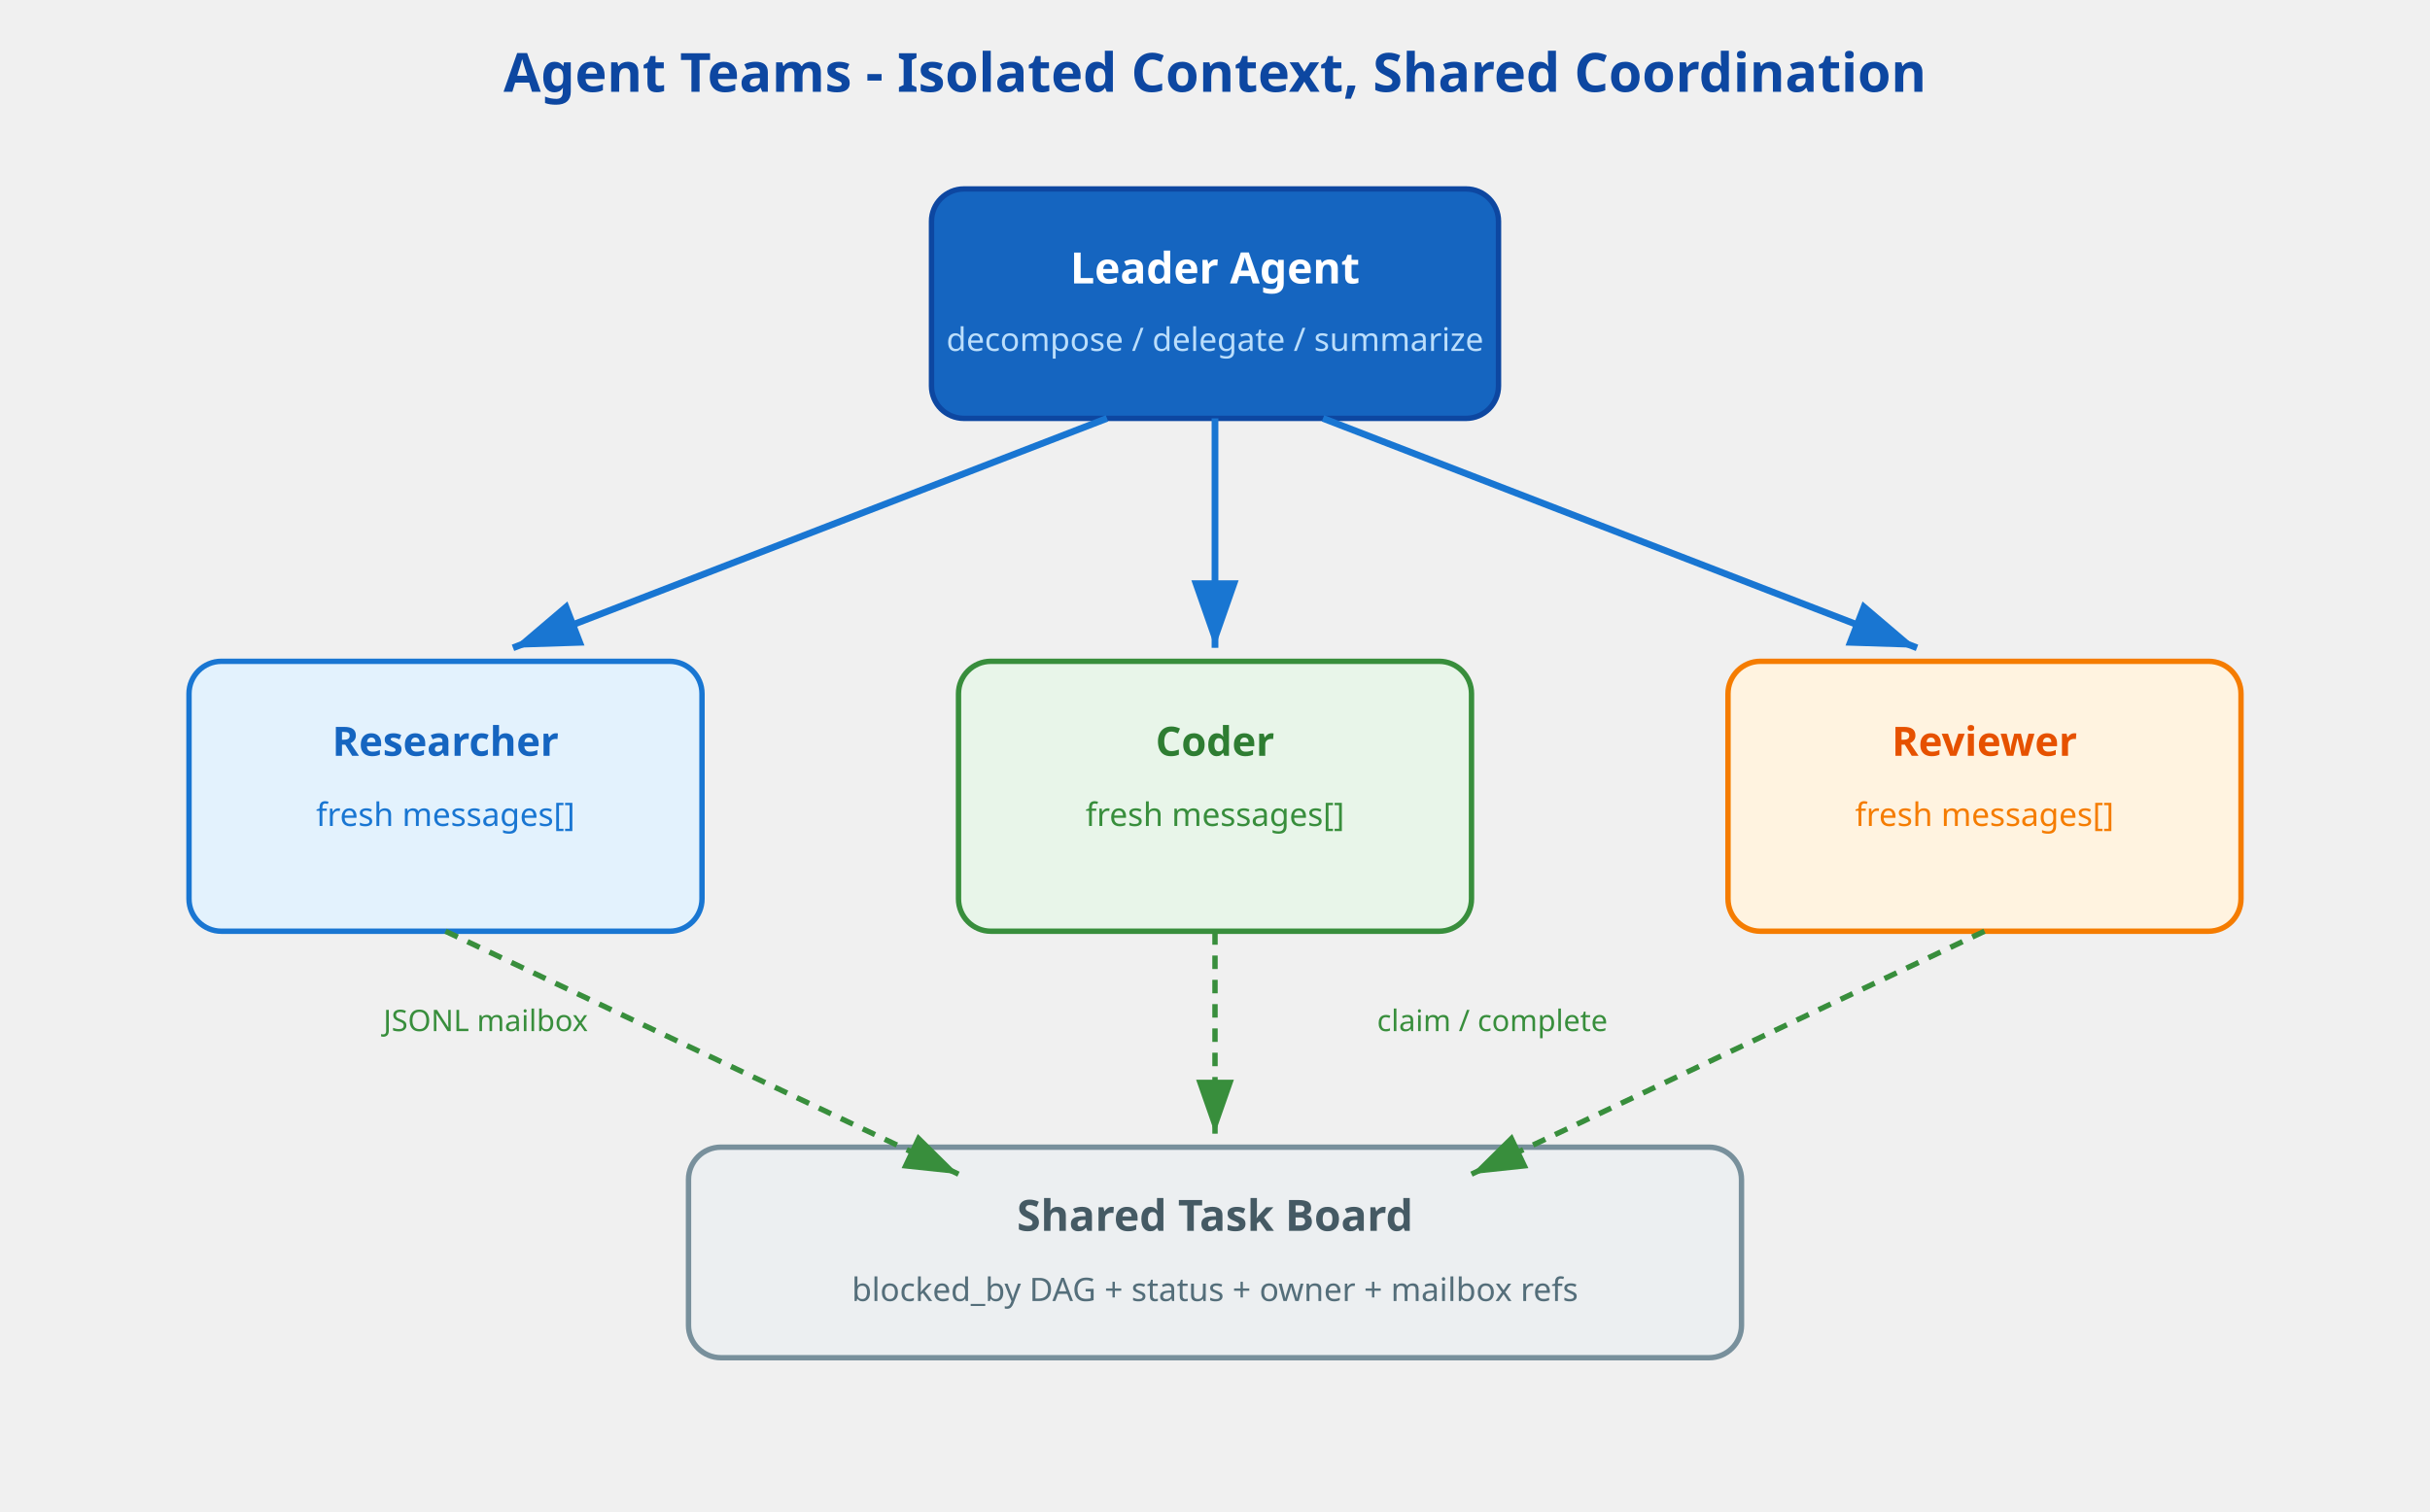
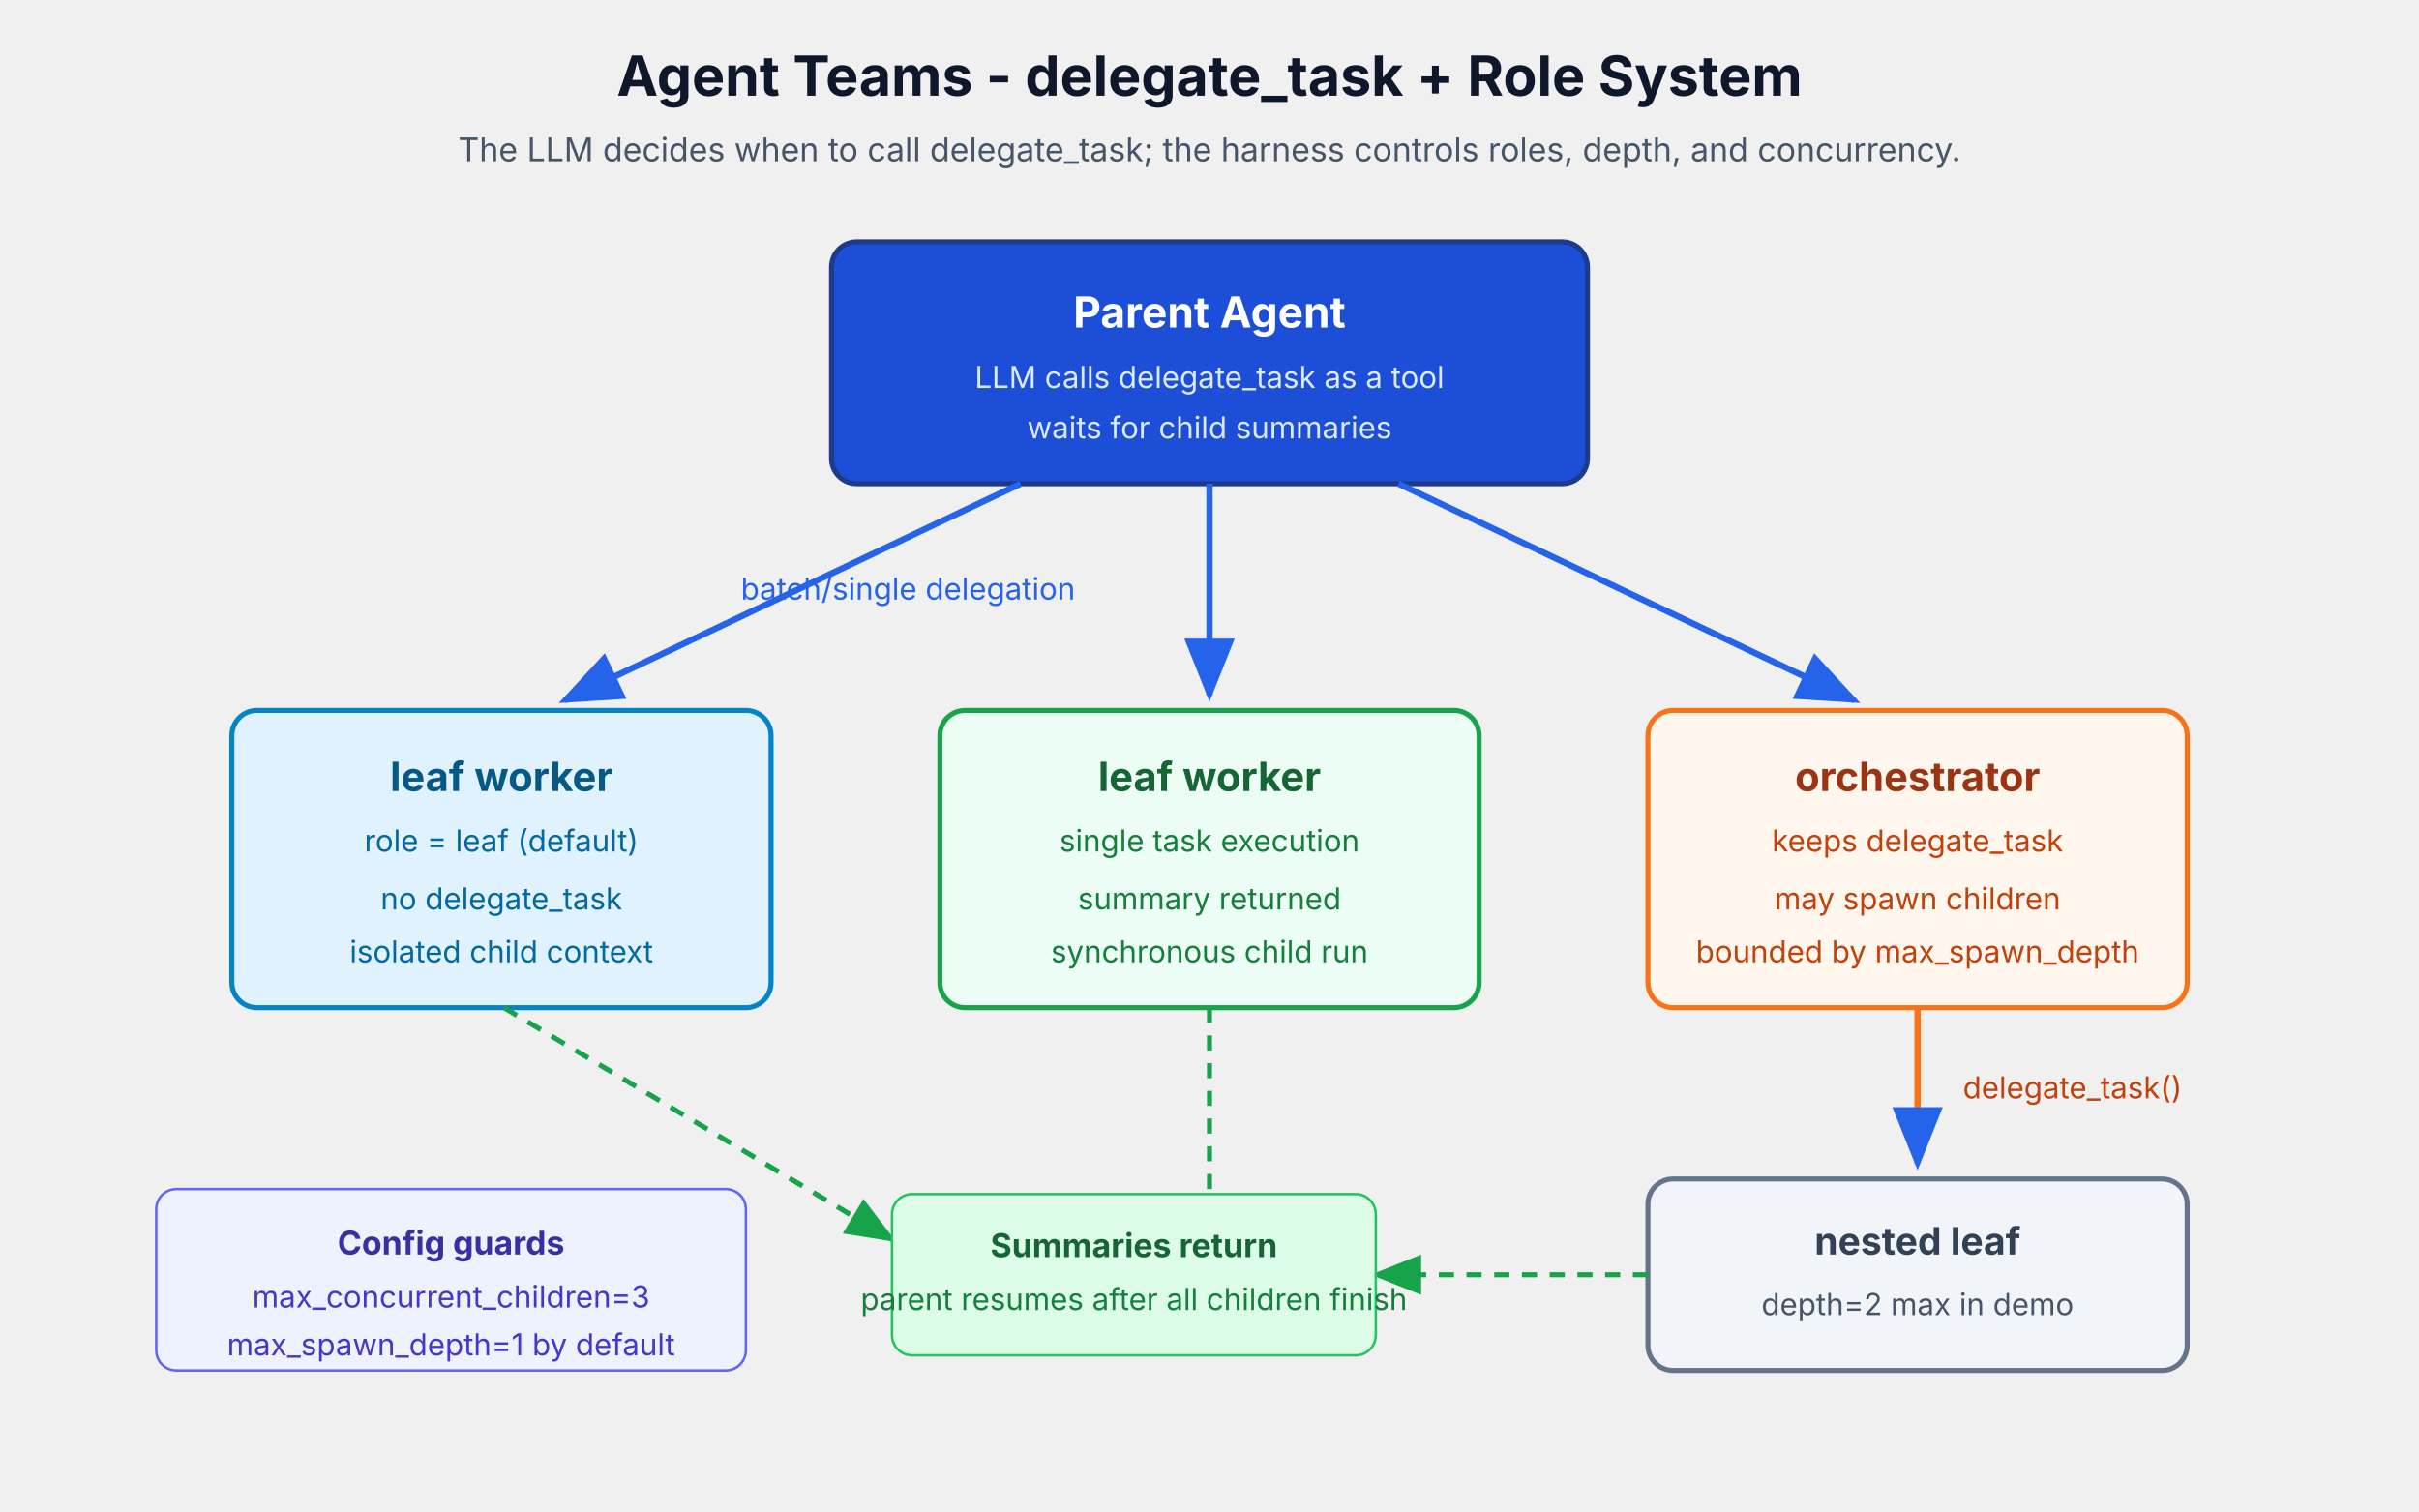
- <svg xmlns="http://www.w3.org/2000/svg" viewBox="0 0 900 560" style="background:#f8f9fa;font-family:system-ui,sans-serif">
+ <svg xmlns="http://www.w3.org/2000/svg" viewBox="0 0 960 600" style="background:#f8fafc;font-family:system-ui,-apple-system,Segoe UI,sans-serif">
  <defs>
-     <marker id="a" markerWidth="10" markerHeight="7" refX="10" refY="3.5" orient="auto">
-       <polygon points="0 0,10 3.5,0 7" fill="#1976D2" />
+     <marker id="blueArrow" markerWidth="10" markerHeight="8" refX="9" refY="4" orient="auto">
+       <polygon points="0 0,10 4,0 8" fill="#2563EB" />
    </marker>
-     <marker id="g" markerWidth="10" markerHeight="7" refX="10" refY="3.5" orient="auto">
-       <polygon points="0 0,10 3.5,0 7" fill="#388E3C" />
+     <marker id="greenArrow" markerWidth="10" markerHeight="8" refX="9" refY="4" orient="auto">
+       <polygon points="0 0,10 4,0 8" fill="#16A34A" />
    </marker>
  </defs>
-   <text x="450" y="34" text-anchor="middle" font-size="20" font-weight="700" fill="#0D47A1">Agent Teams - Isolated Context, Shared Coordination</text>
-   <rect x="345" y="70" width="210" height="85" rx="12" fill="#1565C0" stroke="#0D47A1" stroke-width="2" />
-   <text x="450" y="105" text-anchor="middle" font-size="16" font-weight="700" fill="white">Leader Agent</text>
-   <text x="450" y="130" text-anchor="middle" font-size="12" fill="#BBDEFB">decompose / delegate / summarize</text>
-   <g>
-     <rect x="70" y="245" width="190" height="100" rx="12" fill="#E3F2FD" stroke="#1976D2" stroke-width="2" />
-     <rect x="355" y="245" width="190" height="100" rx="12" fill="#E8F5E9" stroke="#388E3C" stroke-width="2" />
-     <rect x="640" y="245" width="190" height="100" rx="12" fill="#FFF3E0" stroke="#F57C00" stroke-width="2" />
-   </g>
-   <text x="165" y="280" text-anchor="middle" font-size="15" font-weight="700" fill="#1565C0">Researcher</text>
-   <text x="165" y="306" text-anchor="middle" font-size="12" fill="#1976D2">fresh messages[]</text>
-   <text x="450" y="280" text-anchor="middle" font-size="15" font-weight="700" fill="#2E7D32">Coder</text>
-   <text x="450" y="306" text-anchor="middle" font-size="12" fill="#388E3C">fresh messages[]</text>
-   <text x="735" y="280" text-anchor="middle" font-size="15" font-weight="700" fill="#E65100">Reviewer</text>
-   <text x="735" y="306" text-anchor="middle" font-size="12" fill="#F57C00">fresh messages[]</text>
-   <rect x="255" y="425" width="390" height="78" rx="12" fill="#ECEFF1" stroke="#78909C" stroke-width="2" />
-   <text x="450" y="456" text-anchor="middle" font-size="16" font-weight="700" fill="#455A64">Shared Task Board</text>
-   <text x="450" y="482" text-anchor="middle" font-size="12" fill="#546E7A">blocked_by DAG + status + owner + mailbox refs</text>
-   <line x1="410" y1="155" x2="190" y2="240" stroke="#1976D2" stroke-width="2.5" marker-end="url(#a)" />
-   <line x1="450" y1="155" x2="450" y2="240" stroke="#1976D2" stroke-width="2.5" marker-end="url(#a)" />
-   <line x1="490" y1="155" x2="710" y2="240" stroke="#1976D2" stroke-width="2.5" marker-end="url(#a)" />
-   <line x1="165" y1="345" x2="355" y2="435" stroke="#388E3C" stroke-width="2" stroke-dasharray="5,4" marker-end="url(#g)" />
-   <line x1="450" y1="345" x2="450" y2="420" stroke="#388E3C" stroke-width="2" stroke-dasharray="5,4" marker-end="url(#g)" />
-   <line x1="735" y1="345" x2="545" y2="435" stroke="#388E3C" stroke-width="2" stroke-dasharray="5,4" marker-end="url(#g)" />
-   <text x="142" y="382" font-size="11" fill="#388E3C">JSONL mailbox</text>
-   <text x="510" y="382" font-size="11" fill="#388E3C">claim / complete</text>
+   <text x="480" y="38" text-anchor="middle" font-size="22" font-weight="700" fill="#0F172A">Agent Teams - delegate_task + Role System</text>
+   <text x="480" y="64" text-anchor="middle" font-size="13" fill="#475569">The LLM decides when to call delegate_task; the harness controls roles, depth, and concurrency.</text>
+   <rect x="330" y="96" width="300" height="96" rx="10" fill="#1D4ED8" stroke="#1E3A8A" stroke-width="2" />
+   <text x="480" y="130" text-anchor="middle" font-size="17" font-weight="700" fill="#FFFFFF">Parent Agent</text>
+   <text x="480" y="154" text-anchor="middle" font-size="12" fill="#DBEAFE">LLM calls delegate_task as a tool</text>
+   <text x="480" y="174" text-anchor="middle" font-size="12" fill="#DBEAFE">waits for child summaries</text>
+   <rect x="92" y="282" width="214" height="118" rx="10" fill="#E0F2FE" stroke="#0284C7" stroke-width="2" />
+   <text x="199" y="314" text-anchor="middle" font-size="16" font-weight="700" fill="#075985">leaf worker</text>
+   <text x="199" y="338" text-anchor="middle" font-size="12" fill="#0369A1">role = leaf (default)</text>
+   <text x="199" y="361" text-anchor="middle" font-size="12" fill="#0369A1">no delegate_task</text>
+   <text x="199" y="382" text-anchor="middle" font-size="12" fill="#0369A1">isolated child context</text>
+   <rect x="373" y="282" width="214" height="118" rx="10" fill="#ECFDF5" stroke="#16A34A" stroke-width="2" />
+   <text x="480" y="314" text-anchor="middle" font-size="16" font-weight="700" fill="#166534">leaf worker</text>
+   <text x="480" y="338" text-anchor="middle" font-size="12" fill="#15803D">single task execution</text>
+   <text x="480" y="361" text-anchor="middle" font-size="12" fill="#15803D">summary returned</text>
+   <text x="480" y="382" text-anchor="middle" font-size="12" fill="#15803D">synchronous child run</text>
+   <rect x="654" y="282" width="214" height="118" rx="10" fill="#FFF7ED" stroke="#F97316" stroke-width="2" />
+   <text x="761" y="314" text-anchor="middle" font-size="16" font-weight="700" fill="#9A3412">orchestrator</text>
+   <text x="761" y="338" text-anchor="middle" font-size="12" fill="#C2410C">keeps delegate_task</text>
+   <text x="761" y="361" text-anchor="middle" font-size="12" fill="#C2410C">may spawn children</text>
+   <text x="761" y="382" text-anchor="middle" font-size="12" fill="#C2410C">bounded by max_spawn_depth</text>
+   <rect x="654" y="468" width="214" height="76" rx="10" fill="#F1F5F9" stroke="#64748B" stroke-width="2" />
+   <text x="761" y="498" text-anchor="middle" font-size="15" font-weight="700" fill="#334155">nested leaf</text>
+   <text x="761" y="522" text-anchor="middle" font-size="12" fill="#475569">depth=2 max in demo</text>
+   <line x1="405" y1="192" x2="224" y2="278" stroke="#2563EB" stroke-width="2.5" marker-end="url(#blueArrow)" />
+   <line x1="480" y1="192" x2="480" y2="276" stroke="#2563EB" stroke-width="2.5" marker-end="url(#blueArrow)" />
+   <line x1="555" y1="192" x2="736" y2="278" stroke="#2563EB" stroke-width="2.5" marker-end="url(#blueArrow)" />
+   <text x="294" y="238" font-size="12" fill="#2563EB">batch/single delegation</text>
+   <line x1="761" y1="400" x2="761" y2="462" stroke="#F97316" stroke-width="2.5" marker-end="url(#blueArrow)" />
+   <text x="779" y="436" font-size="12" fill="#C2410C">delegate_task()</text>
+   <line x1="200" y1="400" x2="354" y2="492" stroke="#16A34A" stroke-width="2" stroke-dasharray="6,5" marker-end="url(#greenArrow)" />
+   <line x1="480" y1="400" x2="480" y2="492" stroke="#16A34A" stroke-width="2" stroke-dasharray="6,5" marker-end="url(#greenArrow)" />
+   <line x1="654" y1="506" x2="546" y2="506" stroke="#16A34A" stroke-width="2" stroke-dasharray="6,5" marker-end="url(#greenArrow)" />
+   <rect x="354" y="474" width="192" height="64" rx="8" fill="#DCFCE7" stroke="#22C55E" />
+   <text x="450" y="499" text-anchor="middle" font-size="13" font-weight="700" fill="#166534">Summaries return</text>
+   <text x="450" y="520" text-anchor="middle" font-size="12" fill="#15803D">parent resumes after all children finish</text>
+   <rect x="62" y="472" width="234" height="72" rx="8" fill="#EEF2FF" stroke="#6366F1" />
+   <text x="179" y="498" text-anchor="middle" font-size="13" font-weight="700" fill="#3730A3">Config guards</text>
+   <text x="179" y="519" text-anchor="middle" font-size="12" fill="#4338CA">max_concurrent_children=3</text>
+   <text x="179" y="538" text-anchor="middle" font-size="12" fill="#4338CA">max_spawn_depth=1 by default</text>
</svg>
